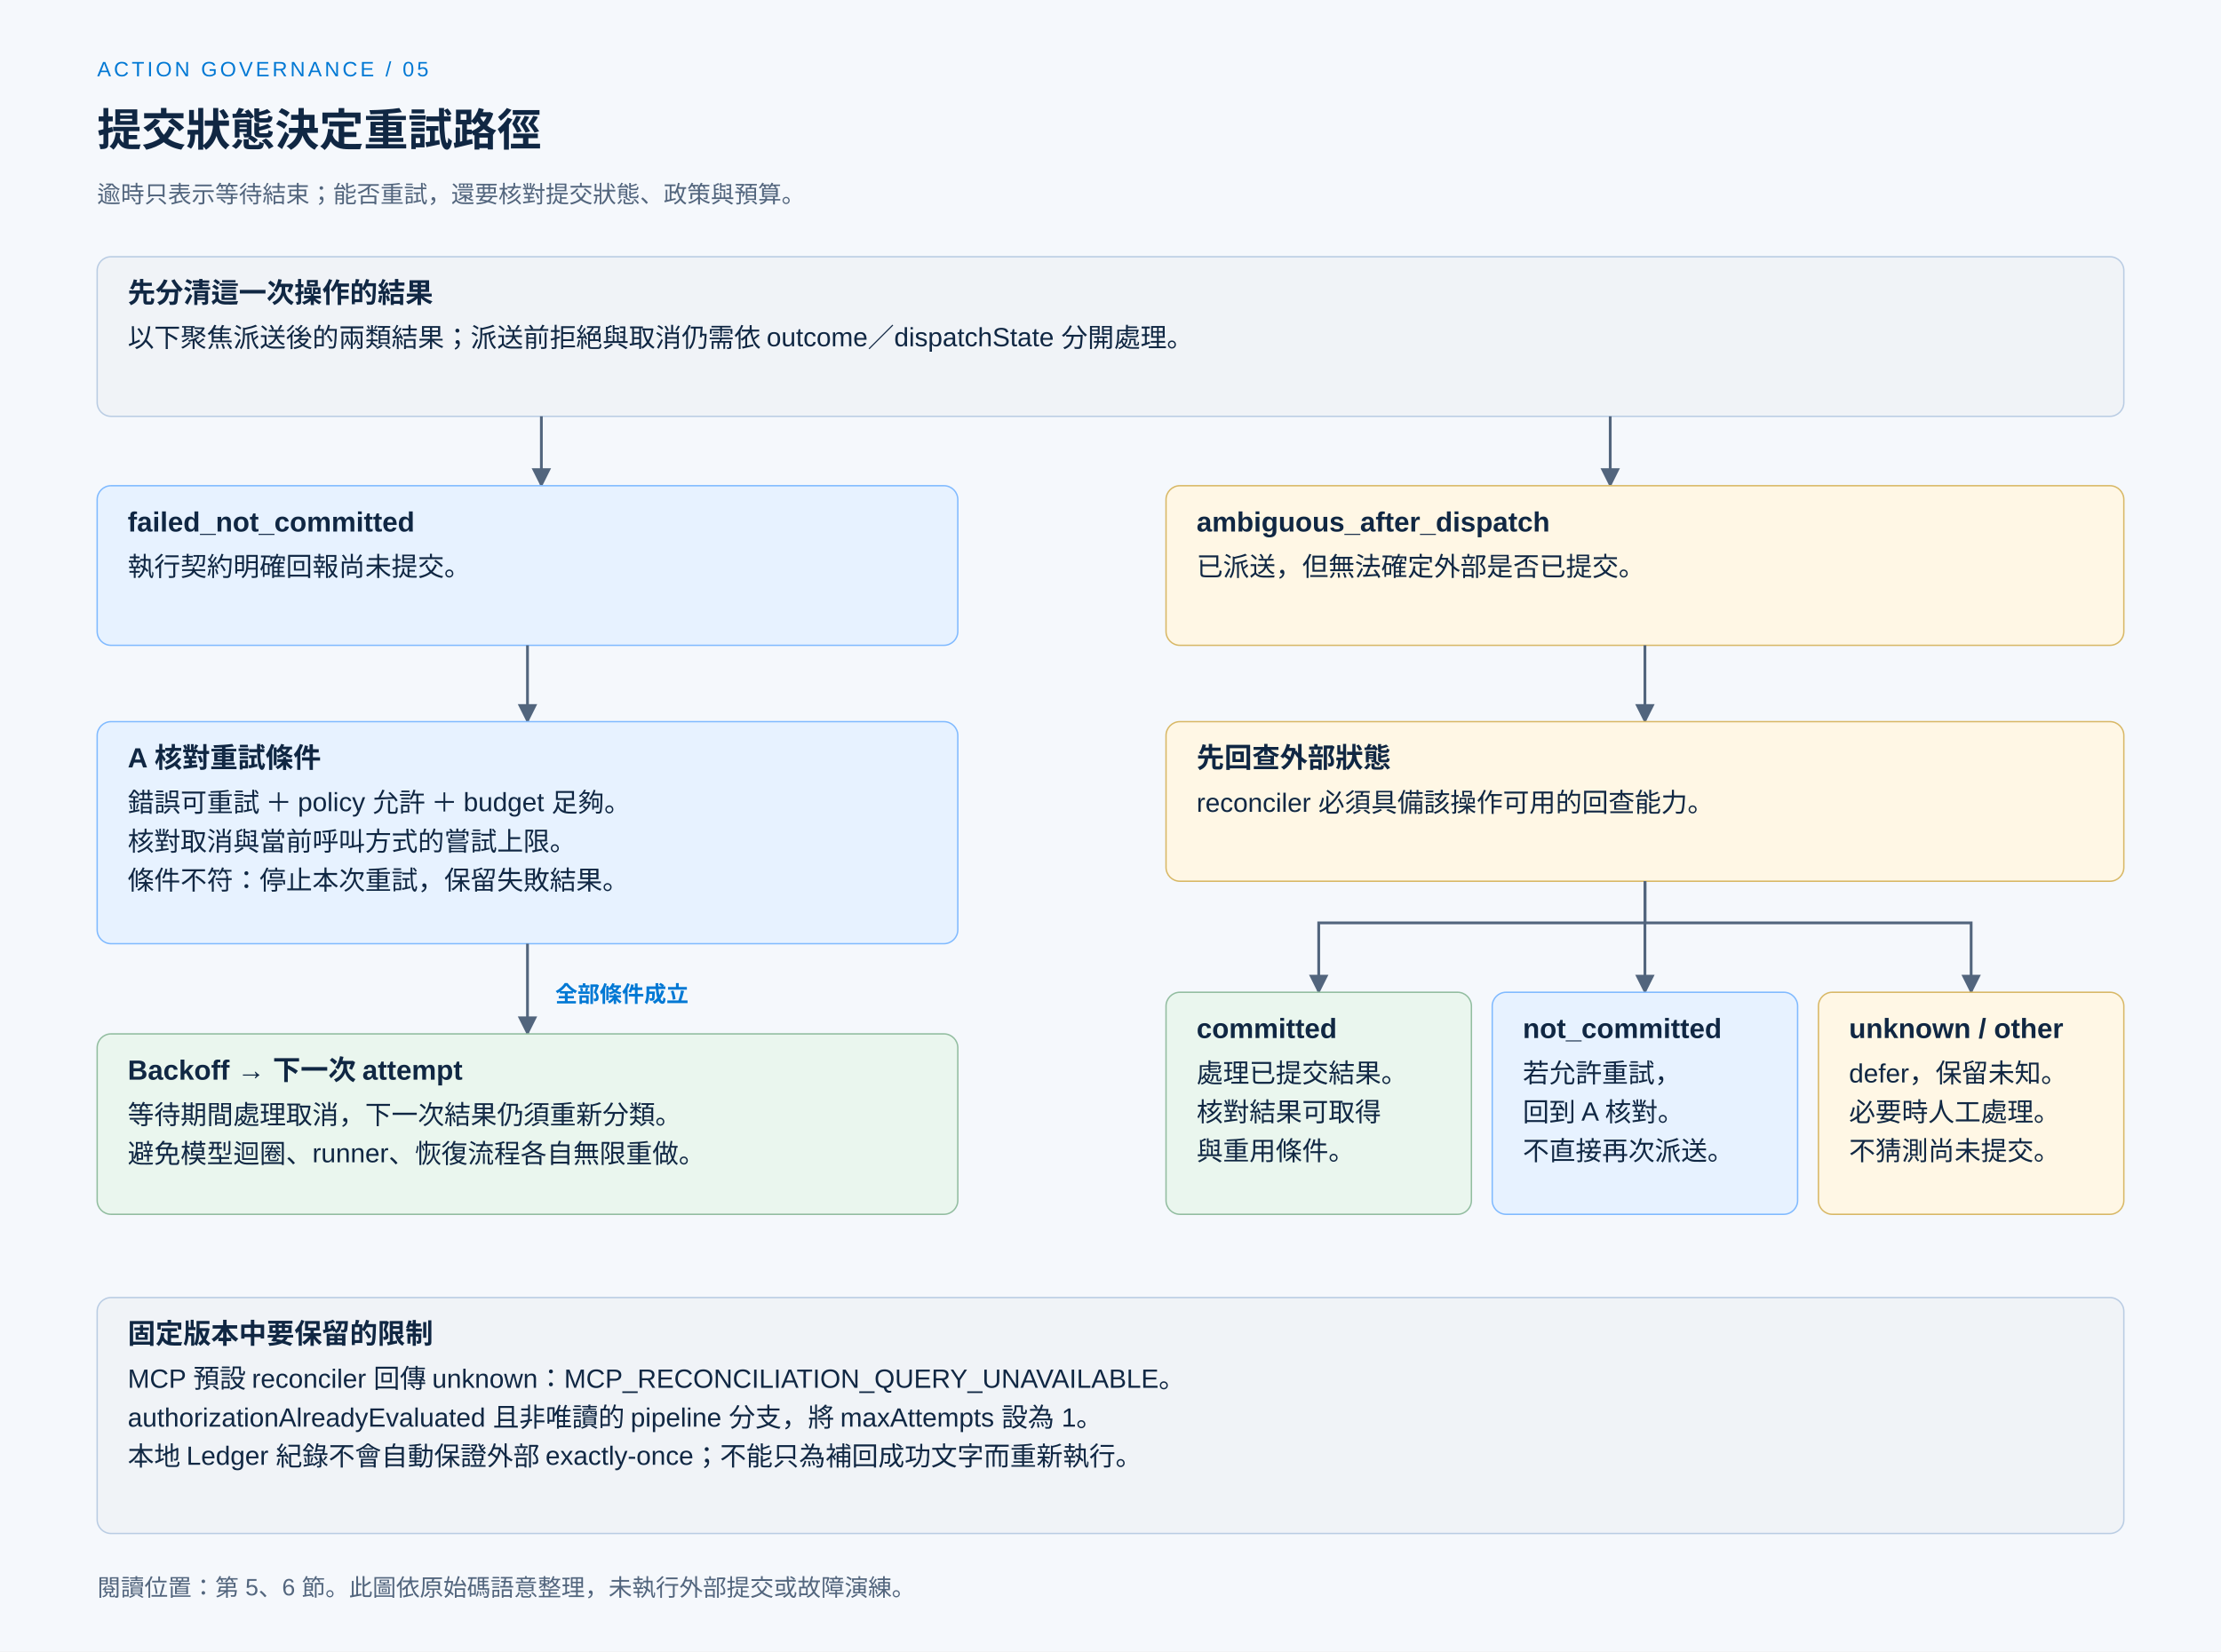
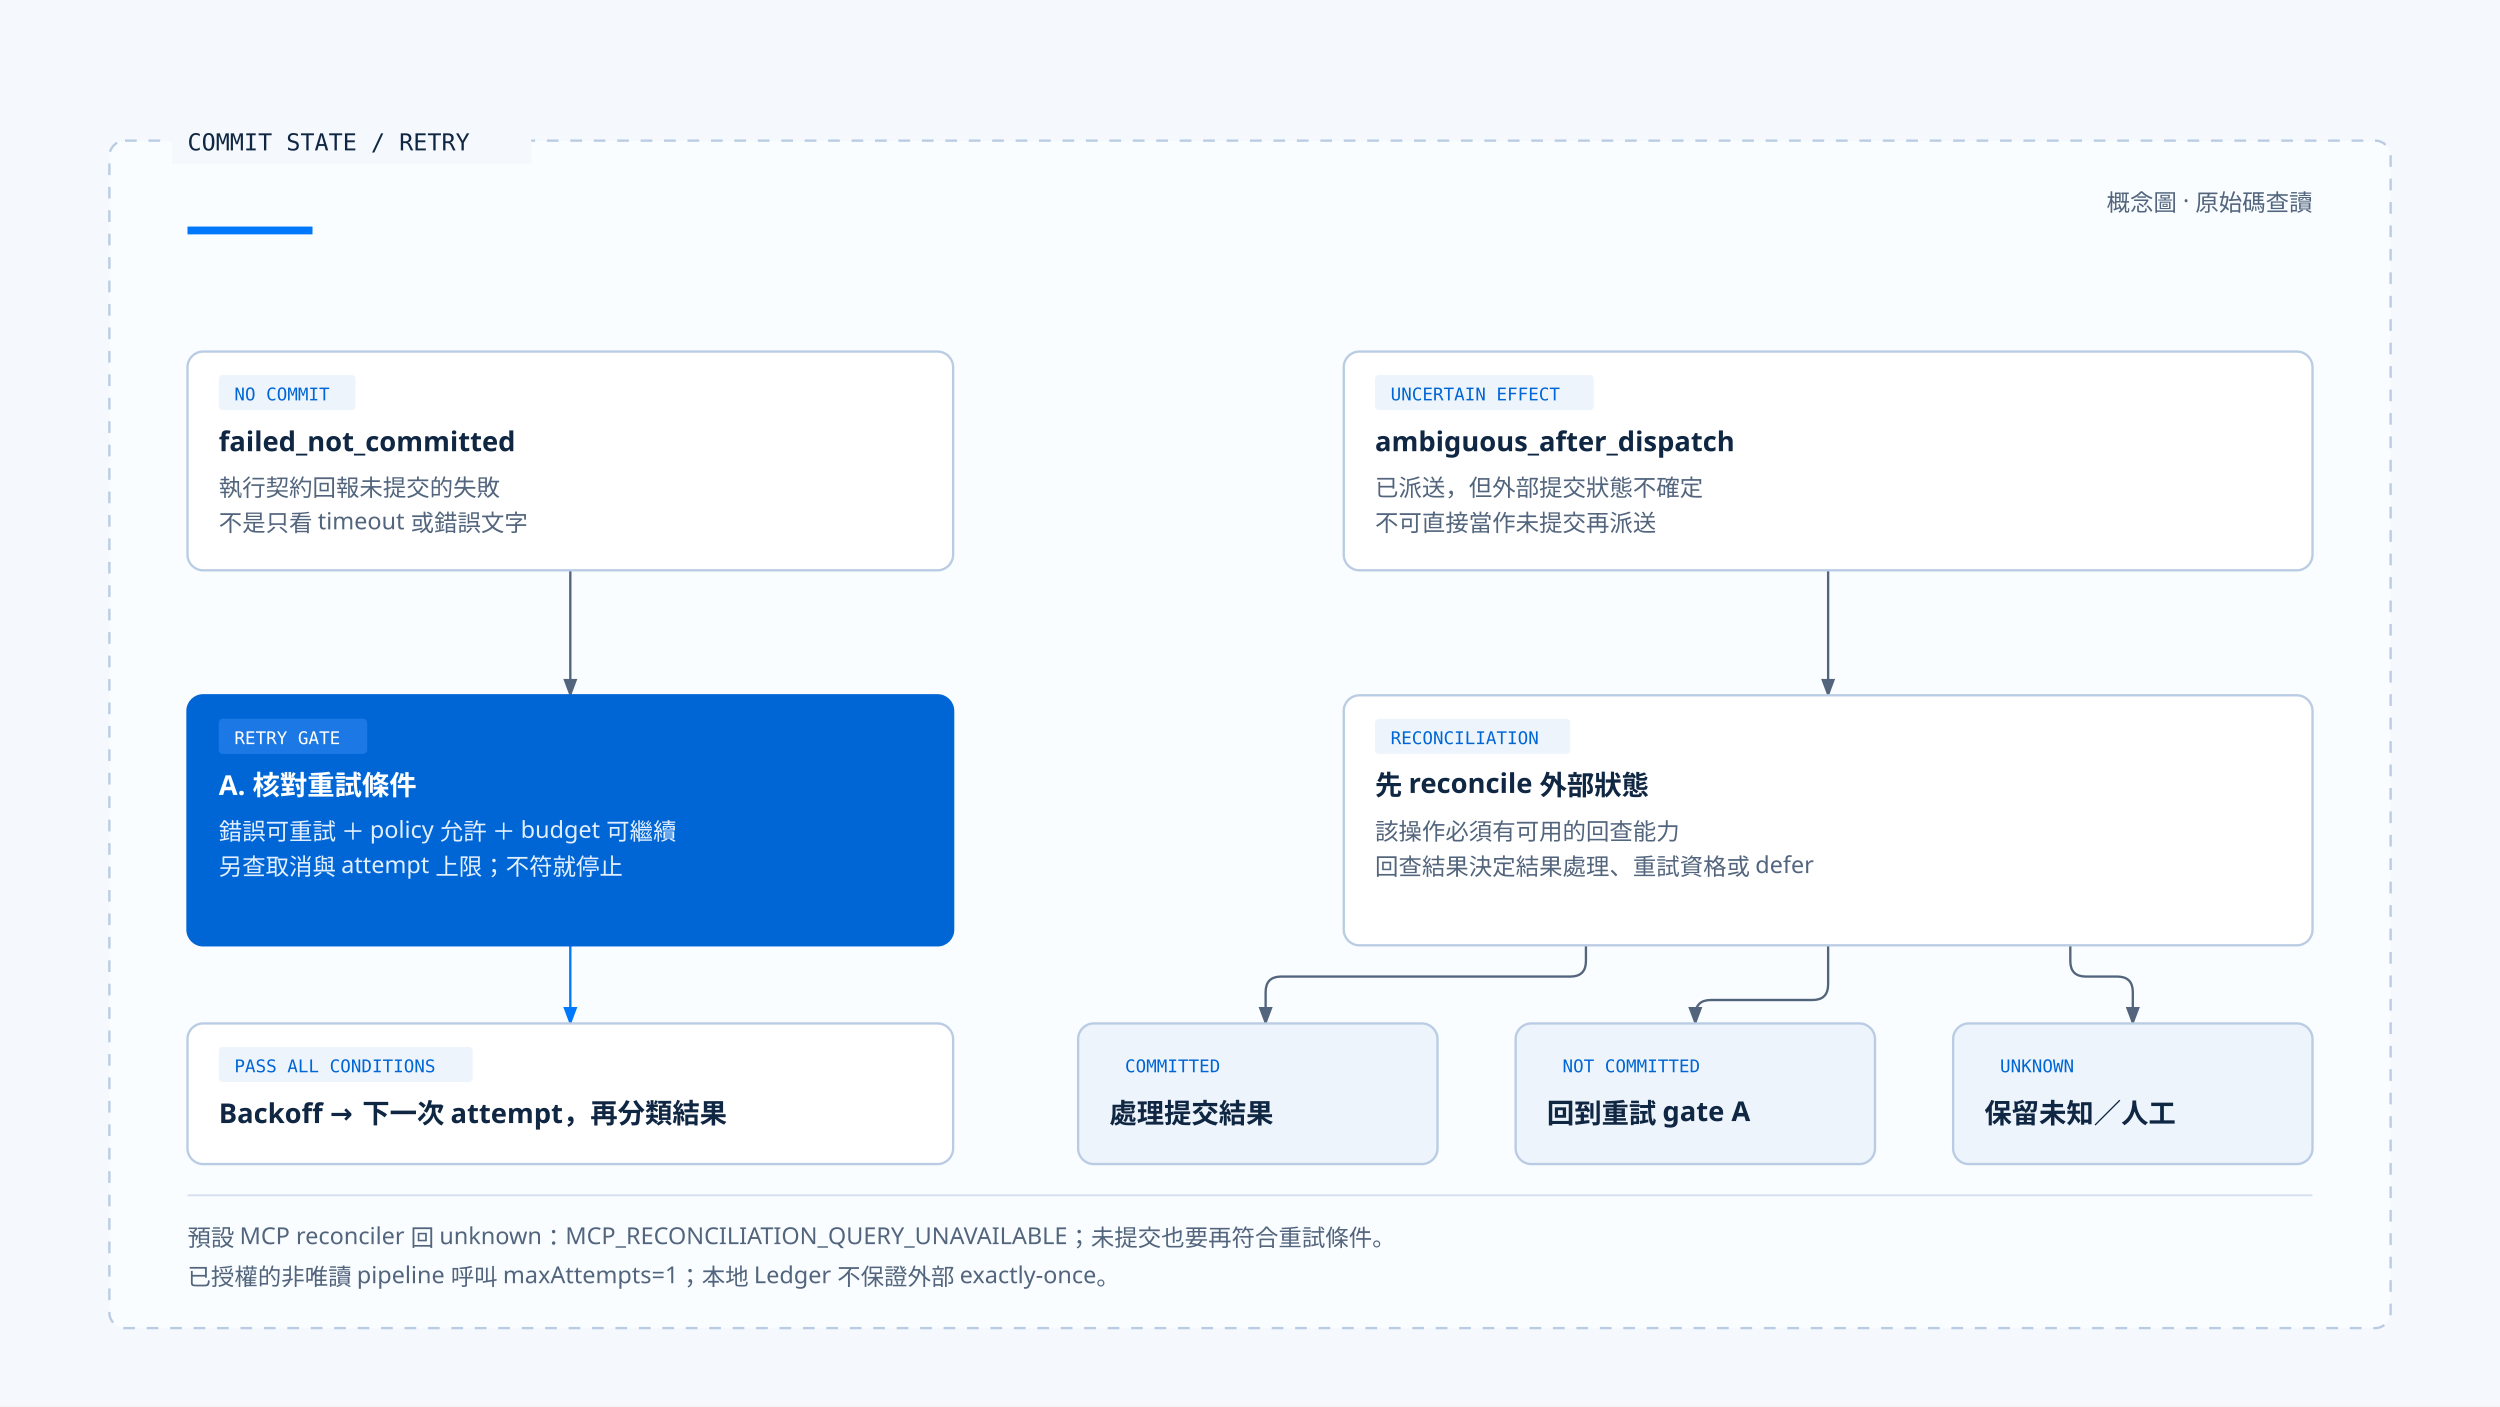
- <svg xmlns="http://www.w3.org/2000/svg" viewBox="0 0 1600 1190" width="1600" height="1190" lang="zh-TW" role="img" aria-labelledby="title desc">
+ <svg xmlns="http://www.w3.org/2000/svg" viewBox="0 0 1280 720" width="1280" height="720" lang="zh-TW" role="img" aria-labelledby="05-commit-and-retry-title 05-commit-and-retry-desc" id="d-05-commit-and-retry-root">
  <defs>
-     <marker id="arrow" viewBox="0 0 10 10" refX="9" refY="5" markerWidth="7" markerHeight="7" orient="auto-start-reverse">
-       <path d="M 0 0 L 10 5 L 0 10 z" fill="#52657d" />
+     <style>#d-05-commit-and-retry-root { color: #102743; font-family: 'Geist', 'Noto Sans TC', 'PingFang TC', 'Microsoft JhengHei', sans-serif; }
+       #d-05-commit-and-retry-root nav, #d-05-commit-and-retry-root p, #d-05-commit-and-retry-root li { font-size:14px;line-height:1.8 }
+       #d-05-commit-and-retry-root a { color:#0066d6 }
+       #d-05-commit-and-retry-root .diagram-container { width:100%;overflow-x:auto }
+       #d-05-commit-and-retry-root details { margin-top:24px;border-top:1px solid #b9cce3;padding-top:16px }
+       #d-05-commit-and-retry-root summary { cursor:pointer;font-weight:600 }
+       #d-05-commit-and-retry-root .notes { display:grid;grid-template-columns:repeat(auto-fit,minmax(280px,1fr));gap:20px }
+       #d-05-commit-and-retry-root ul { padding-left:20px }
+       #d-05-commit-and-retry-root nav, #d-05-commit-and-retry-root details { display:none }
+       #d-05-commit-and-retry-root .diagram-container { overflow-x:visible }</style>
+     <marker id="d-05-commit-and-retry-05-commit-and-retry-arrow" markerWidth="8" markerHeight="6" refX="7" refY="3" orient="auto">
+       <polygon points="0 0, 8 3, 0 6" fill="#52657d" />
+     </marker>
+     <marker id="d-05-commit-and-retry-05-commit-and-retry-arrow-accent" markerWidth="8" markerHeight="6" refX="7" refY="3" orient="auto">
+       <polygon points="0 0, 8 3, 0 6" fill="#0078fc" />
    </marker>
  </defs>
-   <style>text{font-family:'Segoe UI','Microsoft JhengHei',Arial,sans-serif;fill:#102743}.title{font-size:32px;font-weight:700}.heading{font-size:20px;font-weight:600}.body{font-size:19px}.small{font-size:17px;fill:#52657d}.kicker{font-size:15px;fill:#0078d4;letter-spacing:2px}.label{font-size:16px;fill:#0078d4;font-weight:600;paint-order:stroke;stroke:#f5f8fc;stroke-width:5;stroke-linejoin:round}</style>
-   <rect width="1600" height="1190" fill="#f5f8fc" />
-   <text x="70" y="55" class="kicker">ACTION GOVERNANCE / 05</text>
-   <text x="70" y="105" class="title">提交狀態決定重試路徑</text>
-   <text x="70" y="146" class="small">逾時只表示等待結束；能否重試，還要核對提交狀態、政策與預算。</text>
-   <g>
-     <rect x="70" y="185" width="1460" height="115" rx="10" fill="#f0f3f7" stroke="#b9cce3" />
-     <text x="92" y="218" class="heading">先分清這一次操作的結果</text>
-     <text x="92" y="250" class="body">以下聚焦派送後的兩類結果；派送前拒絕與取消仍需依 outcome／dispatchState 分開處理。</text>
+   <rect width="1280" height="720" fill="#f5f8fc" />
+   <rect x="56" y="72" width="1168" height="608" rx="8" fill="#fafdff" stroke="#b9cce3" stroke-width="1.2" stroke-dasharray="6 6" />
+   <rect x="88" y="60" width="184" height="24" fill="#f5f8fc" />
+   <text x="96" y="77" font-size="12" fill="#102743" font-weight="500" font-family="'Geist Mono', 'Consolas', 'Microsoft JhengHei', monospace">COMMIT STATE / RETRY</text>
+   <text x="1184" y="108" font-size="12" fill="#52657d" font-weight="400" font-family="'Geist', 'Noto Sans TC', 'PingFang TC', 'Microsoft JhengHei', sans-serif" text-anchor="end">概念圖 · 原始碼查讀</text>
+   <rect x="96" y="116" width="64" height="4" fill="#0078fc" />
+   <path d="M292 292 L292 356" fill="none" stroke="#52657d" stroke-width="1.2" marker-end="url(#d-05-commit-and-retry-05-commit-and-retry-arrow)" />
+   <path d="M936 292 L936 356" fill="none" stroke="#52657d" stroke-width="1.2" marker-end="url(#d-05-commit-and-retry-05-commit-and-retry-arrow)" />
+   <path d="M292 484 L292 524" fill="none" stroke="#0078fc" stroke-width="1.2" marker-end="url(#d-05-commit-and-retry-05-commit-and-retry-arrow-accent)" />
+   <path d="M812 484 L812 492 Q812 500 804 500 L656 500 Q648 500 648 508 L648 524" fill="none" stroke="#52657d" stroke-width="1.2" marker-end="url(#d-05-commit-and-retry-05-commit-and-retry-arrow)" />
+   <path d="M936 484 L936 504 Q936 512 928 512 L876 512 Q868 512 868 520 L868 524" fill="none" stroke="#52657d" stroke-width="1.2" marker-end="url(#d-05-commit-and-retry-05-commit-and-retry-arrow)" />
+   <path d="M1060 484 L1060 492 Q1060 500 1068 500 L1084 500 Q1092 500 1092 508 L1092 524" fill="none" stroke="#52657d" stroke-width="1.2" marker-end="url(#d-05-commit-and-retry-05-commit-and-retry-arrow)" />
+   <g data-node="true">
+     <rect x="96" y="180" width="392" height="112" rx="8" fill="#ffffff" stroke="#b9cce3" stroke-width="1.2" />
+     <rect x="112" y="192" width="70" height="18" rx="2" fill="#eef4fb" />
+     <text x="120" y="205" font-size="9" fill="#0066d6" font-weight="500" font-family="'Geist Mono', 'Consolas', 'Microsoft JhengHei', monospace">NO COMMIT</text>
+     <text x="112" y="231" font-size="14" fill="#102743" font-weight="600" font-family="'Geist', 'Noto Sans TC', 'PingFang TC', 'Microsoft JhengHei', sans-serif">failed_not_committed</text>
+     <text x="112" y="254" font-size="12" fill="#52657d" font-weight="400" font-family="'Geist', 'Noto Sans TC', 'PingFang TC', 'Microsoft JhengHei', sans-serif">執行契約回報未提交的失敗</text>
+     <text x="112" y="272" font-size="12" fill="#52657d" font-weight="400" font-family="'Geist', 'Noto Sans TC', 'PingFang TC', 'Microsoft JhengHei', sans-serif">不是只看 timeout 或錯誤文字</text>
  </g>
-   <path d="M 390 300 V 350" fill="none" stroke="#52657d" stroke-width="2" marker-end="url(#arrow)" />
-   <path d="M 1160 300 V 350" fill="none" stroke="#52657d" stroke-width="2" marker-end="url(#arrow)" />
-   <g>
-     <rect x="70" y="350" width="620" height="115" rx="10" fill="#e7f2ff" stroke="#80baff" />
-     <text x="92" y="383" class="heading">failed_not_committed</text>
-     <text x="92" y="415" class="body">執行契約明確回報尚未提交。</text>
+   <g data-node="true">
+     <rect x="688" y="180" width="496" height="112" rx="8" fill="#ffffff" stroke="#b9cce3" stroke-width="1.2" />
+     <rect x="704" y="192" width="112" height="18" rx="2" fill="#eef4fb" />
+     <text x="712" y="205" font-size="9" fill="#0066d6" font-weight="500" font-family="'Geist Mono', 'Consolas', 'Microsoft JhengHei', monospace">UNCERTAIN EFFECT</text>
+     <text x="704" y="231" font-size="14" fill="#102743" font-weight="600" font-family="'Geist', 'Noto Sans TC', 'PingFang TC', 'Microsoft JhengHei', sans-serif">ambiguous_after_dispatch</text>
+     <text x="704" y="254" font-size="12" fill="#52657d" font-weight="400" font-family="'Geist', 'Noto Sans TC', 'PingFang TC', 'Microsoft JhengHei', sans-serif">已派送，但外部提交狀態不確定</text>
+     <text x="704" y="272" font-size="12" fill="#52657d" font-weight="400" font-family="'Geist', 'Noto Sans TC', 'PingFang TC', 'Microsoft JhengHei', sans-serif">不可直接當作未提交再派送</text>
  </g>
-   <g>
-     <rect x="840" y="350" width="690" height="115" rx="10" fill="#fff7e5" stroke="#d8b866" />
-     <text x="862" y="383" class="heading">ambiguous_after_dispatch</text>
-     <text x="862" y="415" class="body">已派送，但無法確定外部是否已提交。</text>
+   <g data-node="true">
+     <rect x="96" y="356" width="392" height="128" rx="8" fill="#0066d6" stroke="#0066d6" stroke-width="1.2" />
+     <rect x="112" y="368" width="76" height="18" rx="2" fill="#1c78e4" />
+     <text x="120" y="381" font-size="9" fill="#ffffff" font-weight="500" font-family="'Geist Mono', 'Consolas', 'Microsoft JhengHei', monospace">RETRY GATE</text>
+     <text x="112" y="407" font-size="14" fill="#ffffff" font-weight="600" font-family="'Geist', 'Noto Sans TC', 'PingFang TC', 'Microsoft JhengHei', sans-serif">A. 核對重試條件</text>
+     <text x="112" y="430" font-size="12" fill="#e2efff" font-weight="400" font-family="'Geist', 'Noto Sans TC', 'PingFang TC', 'Microsoft JhengHei', sans-serif">錯誤可重試 ＋ policy 允許 ＋ budget 可繼續</text>
+     <text x="112" y="448" font-size="12" fill="#e2efff" font-weight="400" font-family="'Geist', 'Noto Sans TC', 'PingFang TC', 'Microsoft JhengHei', sans-serif">另查取消與 attempt 上限；不符就停止</text>
  </g>
-   <path d="M 380 465 V 520" fill="none" stroke="#52657d" stroke-width="2" marker-end="url(#arrow)" />
-   <path d="M 1185 465 V 520" fill="none" stroke="#52657d" stroke-width="2" marker-end="url(#arrow)" />
-   <g>
-     <rect x="70" y="520" width="620" height="160" rx="10" fill="#e7f2ff" stroke="#80baff" />
-     <text x="92" y="553" class="heading">A  核對重試條件</text>
-     <text x="92" y="585" class="body">錯誤可重試 ＋ policy 允許 ＋ budget 足夠。</text>
-     <text x="92" y="613" class="body">核對取消與當前呼叫方式的嘗試上限。</text>
-     <text x="92" y="641" class="body">條件不符：停止本次重試，保留失敗結果。</text>
+   <g data-node="true">
+     <rect x="688" y="356" width="496" height="128" rx="8" fill="#ffffff" stroke="#b9cce3" stroke-width="1.2" />
+     <rect x="704" y="368" width="100" height="18" rx="2" fill="#eef4fb" />
+     <text x="712" y="381" font-size="9" fill="#0066d6" font-weight="500" font-family="'Geist Mono', 'Consolas', 'Microsoft JhengHei', monospace">RECONCILIATION</text>
+     <text x="704" y="407" font-size="14" fill="#102743" font-weight="600" font-family="'Geist', 'Noto Sans TC', 'PingFang TC', 'Microsoft JhengHei', sans-serif">先 reconcile 外部狀態</text>
+     <text x="704" y="430" font-size="12" fill="#52657d" font-weight="400" font-family="'Geist', 'Noto Sans TC', 'PingFang TC', 'Microsoft JhengHei', sans-serif">該操作必須有可用的回查能力</text>
+     <text x="704" y="448" font-size="12" fill="#52657d" font-weight="400" font-family="'Geist', 'Noto Sans TC', 'PingFang TC', 'Microsoft JhengHei', sans-serif">回查結果決定結果處理、重試資格或 defer</text>
  </g>
-   <g>
-     <rect x="840" y="520" width="690" height="115" rx="10" fill="#fff7e5" stroke="#d8b866" />
-     <text x="862" y="553" class="heading">先回查外部狀態</text>
-     <text x="862" y="585" class="body">reconciler 必須具備該操作可用的回查能力。</text>
+   <g data-node="true">
+     <rect x="96" y="524" width="392" height="72" rx="8" fill="#ffffff" stroke="#b9cce3" stroke-width="1.2" />
+     <rect x="112" y="536" width="130" height="18" rx="2" fill="#eef4fb" />
+     <text x="120" y="549" font-size="9" fill="#0066d6" font-weight="500" font-family="'Geist Mono', 'Consolas', 'Microsoft JhengHei', monospace">PASS ALL CONDITIONS</text>
+     <text x="112" y="575" font-size="14" fill="#102743" font-weight="600" font-family="'Geist', 'Noto Sans TC', 'PingFang TC', 'Microsoft JhengHei', sans-serif">Backoff → 下一次 attempt，再分類結果</text>
  </g>
-   <path d="M 380 680 V 745" fill="none" stroke="#52657d" stroke-width="2" marker-end="url(#arrow)" />
-   <text x="400" y="722" class="label">全部條件成立</text>
-   <g>
-     <rect x="70" y="745" width="620" height="130" rx="10" fill="#eaf6ee" stroke="#92bda0" />
-     <text x="92" y="778" class="heading">Backoff → 下一次 attempt</text>
-     <text x="92" y="810" class="body">等待期間處理取消，下一次結果仍須重新分類。</text>
-     <text x="92" y="838" class="body">避免模型迴圈、runner、恢復流程各自無限重做。</text>
+   <g data-node="true">
+     <rect x="552" y="524" width="184" height="72" rx="8" fill="#eef4fb" stroke="#b9cce3" stroke-width="1.2" />
+     <rect x="568" y="536" width="70" height="18" rx="2" fill="#eef4fb" />
+     <text x="576" y="549" font-size="9" fill="#0066d6" font-weight="500" font-family="'Geist Mono', 'Consolas', 'Microsoft JhengHei', monospace">COMMITTED</text>
+     <text x="568" y="575" font-size="14" fill="#102743" font-weight="600" font-family="'Geist', 'Noto Sans TC', 'PingFang TC', 'Microsoft JhengHei', sans-serif">處理提交結果</text>
  </g>
-   <path d="M 1185 635 V 665 H 950 V 715" fill="none" stroke="#52657d" stroke-width="2" marker-end="url(#arrow)" />
-   <path d="M 1185 635 V 665 H 1185 V 715" fill="none" stroke="#52657d" stroke-width="2" marker-end="url(#arrow)" />
-   <path d="M 1185 635 V 665 H 1420 V 715" fill="none" stroke="#52657d" stroke-width="2" marker-end="url(#arrow)" />
-   <g>
-     <rect x="840" y="715" width="220" height="160" rx="10" fill="#eaf6ee" stroke="#92bda0" />
-     <text x="862" y="748" class="heading">committed</text>
-     <text x="862" y="780" class="body">處理已提交結果。</text>
-     <text x="862" y="808" class="body">核對結果可取得</text>
-     <text x="862" y="836" class="body">與重用條件。</text>
+   <g data-node="true">
+     <rect x="776" y="524" width="184" height="72" rx="8" fill="#eef4fb" stroke="#b9cce3" stroke-width="1.2" />
+     <rect x="792" y="536" width="94" height="18" rx="2" fill="#eef4fb" />
+     <text x="800" y="549" font-size="9" fill="#0066d6" font-weight="500" font-family="'Geist Mono', 'Consolas', 'Microsoft JhengHei', monospace">NOT COMMITTED</text>
+     <text x="792" y="575" font-size="14" fill="#102743" font-weight="600" font-family="'Geist', 'Noto Sans TC', 'PingFang TC', 'Microsoft JhengHei', sans-serif">回到重試 gate A</text>
  </g>
-   <g>
-     <rect x="1075" y="715" width="220" height="160" rx="10" fill="#e7f2ff" stroke="#80baff" />
-     <text x="1097" y="748" class="heading">not_committed</text>
-     <text x="1097" y="780" class="body">若允許重試，</text>
-     <text x="1097" y="808" class="body">回到 A 核對。</text>
-     <text x="1097" y="836" class="body">不直接再次派送。</text>
+   <g data-node="true">
+     <rect x="1000" y="524" width="184" height="72" rx="8" fill="#eef4fb" stroke="#b9cce3" stroke-width="1.2" />
+     <rect x="1016" y="536" width="58" height="18" rx="2" fill="#eef4fb" />
+     <text x="1024" y="549" font-size="9" fill="#0066d6" font-weight="500" font-family="'Geist Mono', 'Consolas', 'Microsoft JhengHei', monospace">UNKNOWN</text>
+     <text x="1016" y="575" font-size="14" fill="#102743" font-weight="600" font-family="'Geist', 'Noto Sans TC', 'PingFang TC', 'Microsoft JhengHei', sans-serif">保留未知／人工</text>
  </g>
-   <g>
-     <rect x="1310" y="715" width="220" height="160" rx="10" fill="#fff7e5" stroke="#d8b866" />
-     <text x="1332" y="748" class="heading">unknown / other</text>
-     <text x="1332" y="780" class="body">defer，保留未知。</text>
-     <text x="1332" y="808" class="body">必要時人工處理。</text>
-     <text x="1332" y="836" class="body">不猜測尚未提交。</text>
-   </g>
-   <g>
-     <rect x="70" y="935" width="1460" height="170" rx="10" fill="#f0f3f7" stroke="#b9cce3" />
-     <text x="92" y="968" class="heading">固定版本中要保留的限制</text>
-     <text x="92" y="1000" class="body">MCP 預設 reconciler 回傳 unknown：MCP_RECONCILIATION_QUERY_UNAVAILABLE。</text>
-     <text x="92" y="1028" class="body">authorizationAlreadyEvaluated 且非唯讀的 pipeline 分支，將 maxAttempts 設為 1。</text>
-     <text x="92" y="1056" class="body">本地 Ledger 紀錄不會自動保證外部 exactly-once；不能只為補回成功文字而重新執行。</text>
-   </g>
-   <text x="70" y="1150" class="small">閱讀位置：第 5、6 節。此圖依原始碼語意整理，未執行外部提交或故障演練。</text>
+   <path d="M96 612 H1184" stroke="#d5e1ee" stroke-width="1" />
+   <text x="96" y="638" font-size="12" fill="#52657d" font-weight="400" font-family="'Geist', 'Noto Sans TC', 'PingFang TC', 'Microsoft JhengHei', sans-serif">預設 MCP reconciler 回 unknown：MCP_RECONCILIATION_QUERY_UNAVAILABLE；未提交也要再符合重試條件。</text>
+   <text x="96" y="658" font-size="12" fill="#52657d" font-weight="400" font-family="'Geist', 'Noto Sans TC', 'PingFang TC', 'Microsoft JhengHei', sans-serif">已授權的非唯讀 pipeline 呼叫 maxAttempts=1；本地 Ledger 不保證外部 exactly-once。</text>
</svg>
